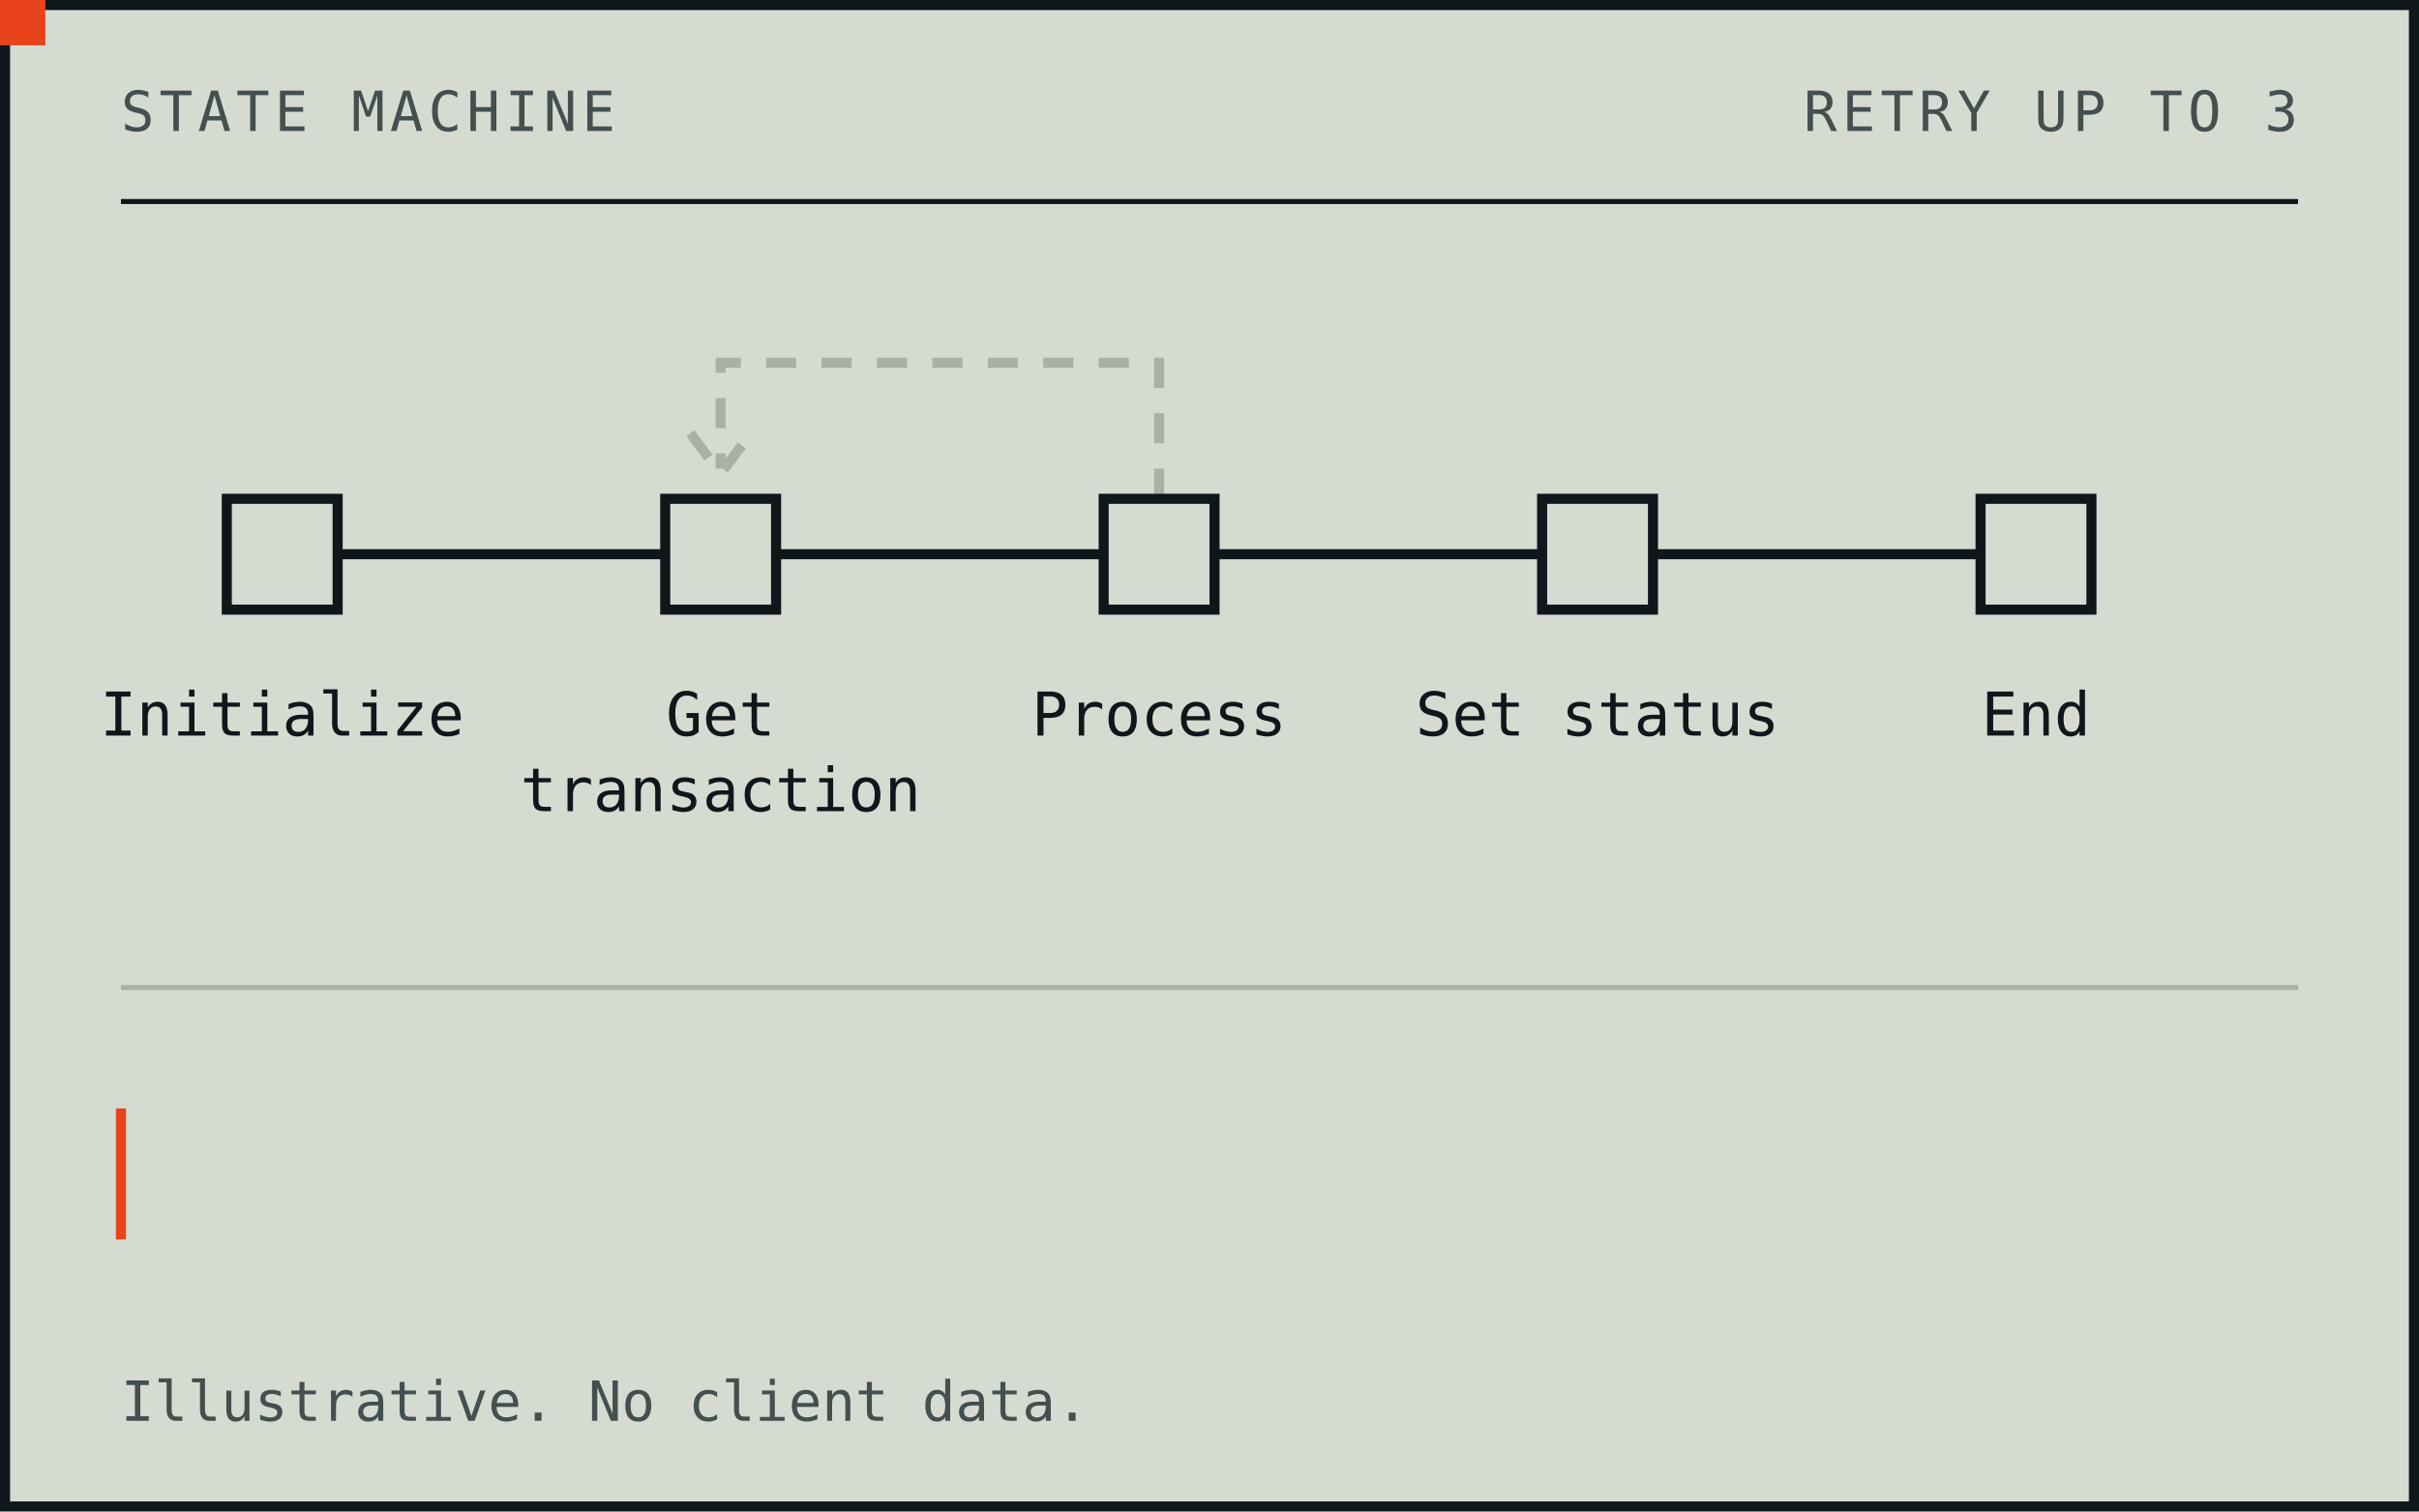
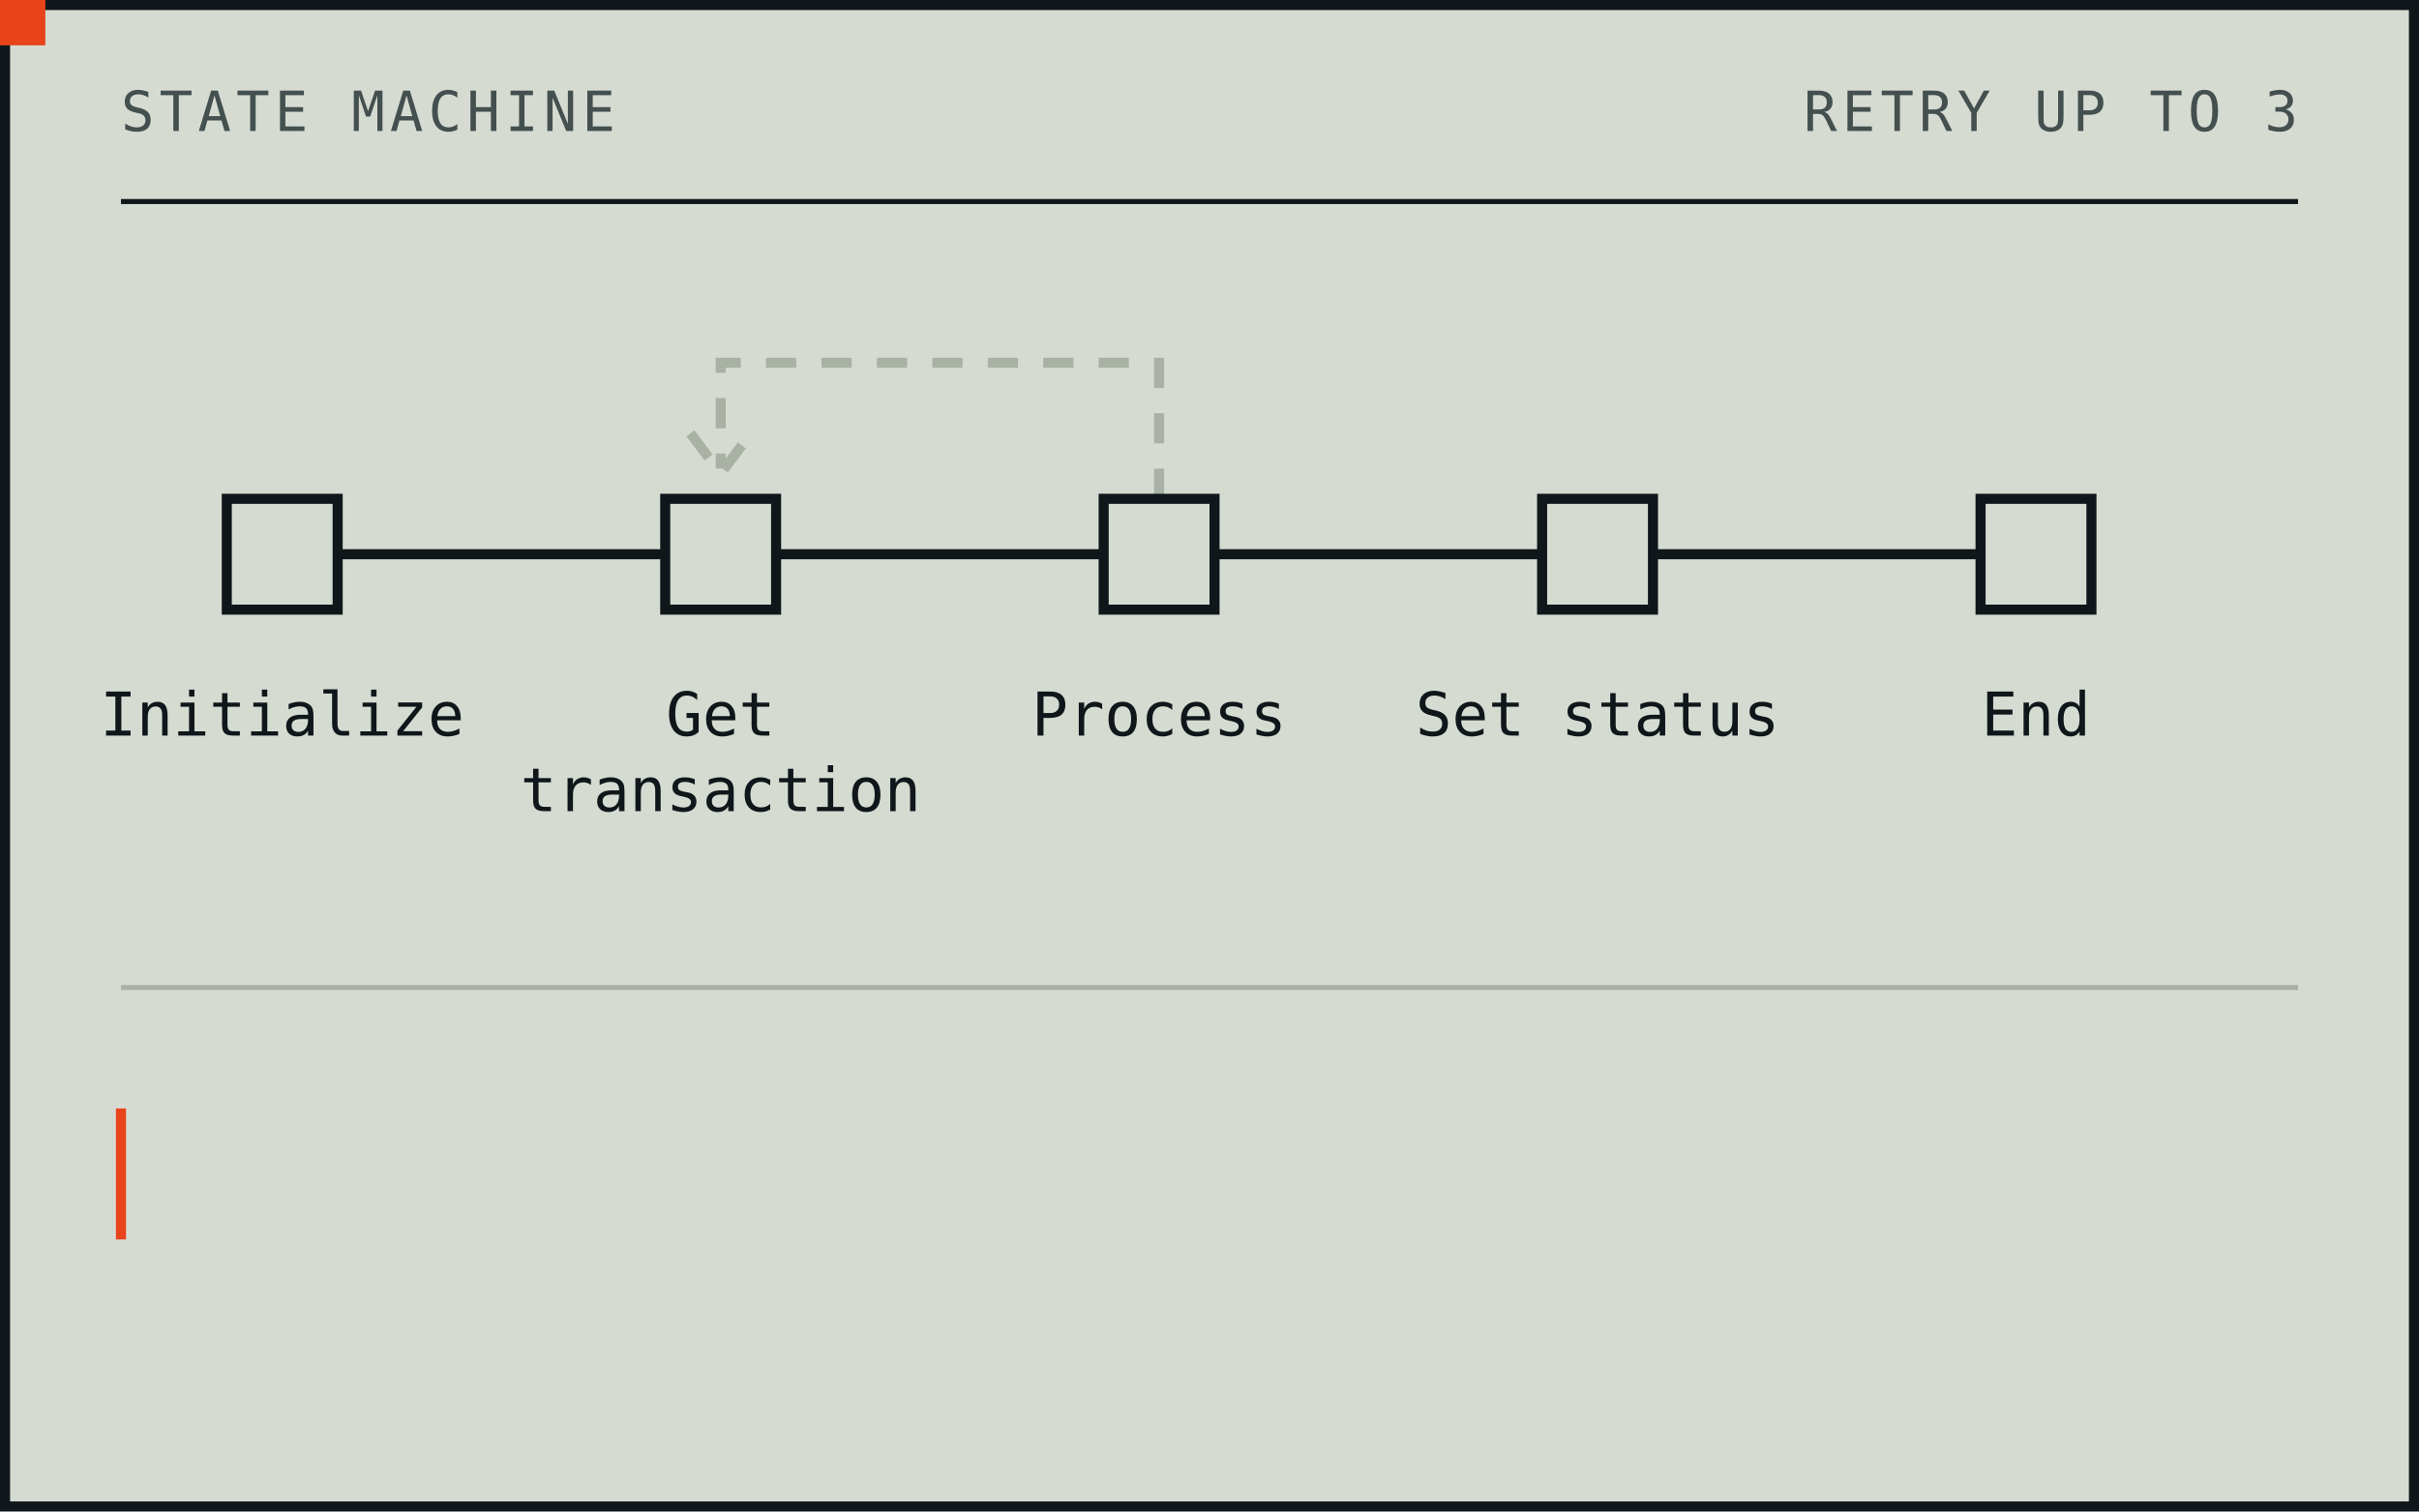
<svg xmlns="http://www.w3.org/2000/svg" viewBox="0 0 480 300" role="img" aria-label="Animated state machine: Initialize, Get transaction, Process, Set status, End. An exception at Process loops back to Get transaction for a retry.">
  <style>text{font-family:"IBM Plex Mono",ui-monospace,Menlo,Consolas,monospace}.s{font-family:Newsreader,Georgia,serif;font-style:italic}.rm{display:none}@media (prefers-reduced-motion:reduce){.an{display:none}.rm{display:inline}}</style>
  <rect x="1" y="1" width="478" height="298" fill="#D6DBD2" stroke="#10171B" stroke-width="2" />
  <text x="24" y="26" font-size="11" letter-spacing="1" fill="#43504F">STATE MACHINE</text>
  <text x="456" y="26" font-size="11" letter-spacing="1" text-anchor="end" fill="#43504F">RETRY UP TO 3</text>
  <path d="M24 40H456" stroke="#10171B" />
  <path d="M24 196H456" stroke="#A9B1A5" />
  <path d="M56 110H404" stroke="#10171B" stroke-width="2" />
  <g fill="none" stroke-width="2">
    <path d="M230 99V72H143V93M137 86L143 94L149 86" stroke="#A9B1A5" stroke-dasharray="6 5" />
    <g class="an" opacity="0" stroke="#B92B0A">
      <animate attributeName="opacity" values="0;1;0" keyTimes="0;.3;.5" dur="12s" repeatCount="indefinite" calcMode="discrete" />
      <path d="M230 99V72H143V93" stroke-dasharray="6 5">
        <animate attributeName="stroke-dashoffset" from="11" to="0" dur=".6s" repeatCount="indefinite" />
      </path>
      <path d="M137 86L143 94L149 86" />
    </g>
  </g>
  <text class="s an" opacity="0" x="186.5" y="63" text-anchor="middle" font-size="13" fill="#B92B0A">exception<animate attributeName="opacity" values="0;1;0" keyTimes="0;.3;.5" dur="12s" repeatCount="indefinite" calcMode="discrete" />
  </text>
  <rect x="45" y="99" width="22" height="22" fill="#D6DBD2" stroke="#10171B" stroke-width="2" />
  <rect class="an" x="45" y="99" width="22" height="22" fill="#10171B" opacity="0">
    <animate attributeName="opacity" values="1;0" keyTimes="0;.967" dur="12s" repeatCount="indefinite" calcMode="discrete" />
  </rect>
  <text x="56" y="146" text-anchor="middle" font-size="12" font-weight="500" fill="#10171B">Initialize</text>
  <rect x="132" y="99" width="22" height="22" fill="#D6DBD2" stroke="#10171B" stroke-width="2" />
  <rect class="an" x="132" y="99" width="22" height="22" fill="#10171B" opacity="0">
    <animate attributeName="opacity" values="0;1;0" keyTimes="0;0.117;.967" dur="12s" repeatCount="indefinite" calcMode="discrete" />
  </rect>
  <text x="143" y="146" text-anchor="middle" font-size="12" font-weight="500" fill="#10171B">Get<tspan x="143" dy="15">transaction</tspan>
  </text>
  <rect x="219" y="99" width="22" height="22" fill="#D6DBD2" stroke="#10171B" stroke-width="2" />
  <rect class="an" x="219" y="99" width="22" height="22" fill="#10171B" opacity="0">
    <animate attributeName="opacity" values="0;1;0" keyTimes="0;0.233;.967" dur="12s" repeatCount="indefinite" calcMode="discrete" />
  </rect>
  <text x="230" y="146" text-anchor="middle" font-size="12" font-weight="500" fill="#10171B">Process</text>
  <rect x="306" y="99" width="22" height="22" fill="#D6DBD2" stroke="#10171B" stroke-width="2" />
  <rect class="an" x="306" y="99" width="22" height="22" fill="#10171B" opacity="0">
    <animate attributeName="opacity" values="0;1;0" keyTimes="0;0.65;.967" dur="12s" repeatCount="indefinite" calcMode="discrete" />
  </rect>
  <text x="317" y="146" text-anchor="middle" font-size="12" font-weight="500" fill="#10171B">Set status</text>
  <rect x="393" y="99" width="22" height="22" fill="#D6DBD2" stroke="#10171B" stroke-width="2" />
  <rect class="an" x="393" y="99" width="22" height="22" fill="#10171B" opacity="0">
    <animate attributeName="opacity" values="0;1;0" keyTimes="0;0.75;.967" dur="12s" repeatCount="indefinite" calcMode="discrete" />
  </rect>
  <text x="404" y="146" text-anchor="middle" font-size="12" font-weight="500" fill="#10171B">End</text>
  <path d="M24 220V246" stroke="#E8431A" stroke-width="2" />
  <text class="an" opacity="0" x="36" y="238" font-size="13" fill="#10171B">status: running<animate attributeName="opacity" values="1;0;1;0" keyTimes="0;.3;.5;.75" dur="12s" repeatCount="indefinite" calcMode="discrete" />
  </text>
  <text class="an" opacity="0" x="36" y="238" font-size="13" fill="#B92B0A">exception caught, retry 1 of 3<animate attributeName="opacity" values="0;1;0" keyTimes="0;.3;.5" dur="12s" repeatCount="indefinite" calcMode="discrete" />
  </text>
  <text class="an" opacity="0" x="36" y="238" font-size="13" fill="#10171B">status: successful<animate attributeName="opacity" values="0;1;0" keyTimes="0;.75;.967" dur="12s" repeatCount="indefinite" calcMode="discrete" />
  </text>
  <text class="rm" x="36" y="238" font-size="13" fill="#10171B">status: successful</text>
-   <text x="24" y="282" font-size="11" fill="#43504F">Illustrative. No client data.</text>
  <g class="an">
    <rect x="-9" y="-9" width="18" height="18" fill="#E8431A" />
    <animateMotion dur="12s" repeatCount="indefinite" calcMode="linear" keyTimes="0;.067;.117;.183;.233;.3;.45;.5;.55;.6;.65;.7;.75;1" keyPoints="0;0;.145;.145;.291;.291;.564;.564;.709;.709;.855;.855;1;1" path="M56 110H143H230V72H143V110H230H317H404" />
    <animate attributeName="opacity" values="1;0" keyTimes="0;.967" dur="12s" repeatCount="indefinite" calcMode="discrete" />
  </g>
</svg>
